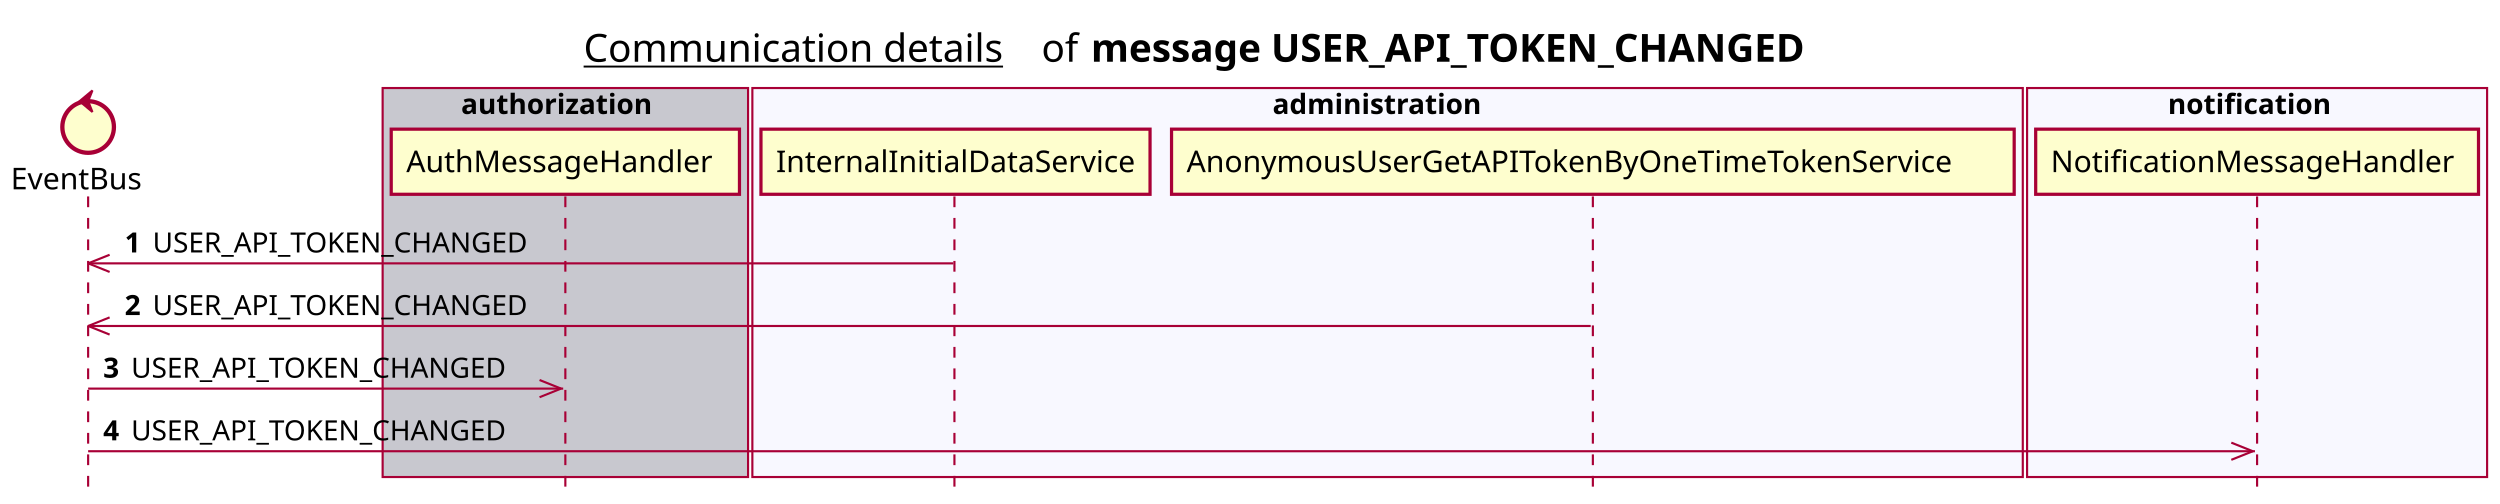
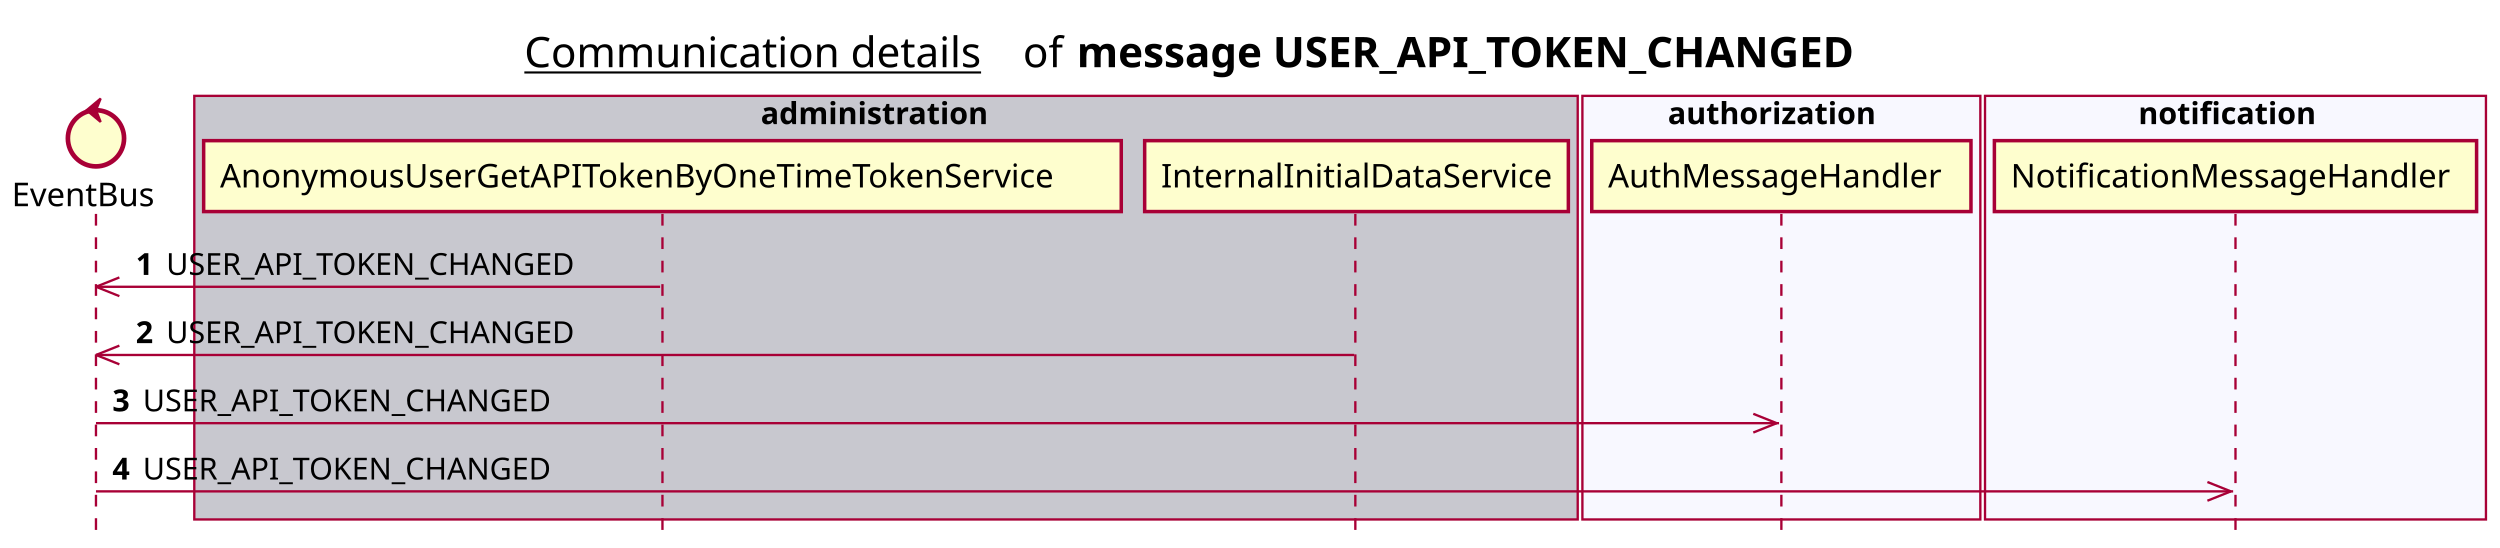
- <svg xmlns="http://www.w3.org/2000/svg" contentScriptType="application/ecmascript" contentStyleType="text/css" height="234px" preserveAspectRatio="none" style="width:1163px;height:234px;background:#FFFFFF;" version="1.1" viewBox="0 0 1163 234" width="1163px" zoomAndPan="magnify">
+ <svg xmlns="http://www.w3.org/2000/svg" contentScriptType="application/ecmascript" contentStyleType="text/css" height="234px" preserveAspectRatio="none" style="width:1068px;height:234px;background:#FFFFFF;" version="1.1" viewBox="0 0 1068 234" width="1068px" zoomAndPan="magnify">
  <defs />
  <g>
-     <text fill="#000000" font-family="sans-serif" font-size="18" lengthAdjust="spacing" text-decoration="underline" textLength="201" x="271.5" y="28.708">Communication details</text>
-     <text fill="#000000" font-family="sans-serif" font-size="18" lengthAdjust="spacing" textLength="17" x="484.5" y="28.708">of</text>
-     <text fill="#000000" font-family="sans-serif" font-size="18" font-weight="bold" lengthAdjust="spacing" textLength="379" x="507.5" y="28.708">message USER_API_TOKEN_CHANGED</text>
-     <rect fill="#C8C8CF" height="180.961" style="stroke:#A80036;stroke-width:1.0;" width="170" x="178" y="40.953" />
-     <text fill="#000000" font-family="sans-serif" font-size="13" font-weight="bold" lengthAdjust="spacing" textLength="97" x="214.5" y="53.02">authorization</text>
-     <rect fill="#F8F8FF" height="180.961" style="stroke:#A80036;stroke-width:1.0;" width="591" x="350" y="40.953" />
-     <text fill="#000000" font-family="sans-serif" font-size="13" font-weight="bold" lengthAdjust="spacing" textLength="107" x="592" y="53.02">administration</text>
-     <rect fill="#F8F8FF" height="180.961" style="stroke:#A80036;stroke-width:1.0;" width="214" x="943" y="40.953" />
-     <text fill="#000000" font-family="sans-serif" font-size="13" font-weight="bold" lengthAdjust="spacing" textLength="83" x="1008.5" y="53.02">notification</text>
+     <text fill="#000000" font-family="sans-serif" font-size="18" lengthAdjust="spacing" text-decoration="underline" textLength="201" x="224" y="28.708">Communication details</text>
+     <text fill="#000000" font-family="sans-serif" font-size="18" lengthAdjust="spacing" textLength="17" x="437" y="28.708">of</text>
+     <text fill="#000000" font-family="sans-serif" font-size="18" font-weight="bold" lengthAdjust="spacing" textLength="379" x="460" y="28.708">message USER_API_TOKEN_CHANGED</text>
+     <rect fill="#C8C8CF" height="180.961" style="stroke:#A80036;stroke-width:1.0;" width="591" x="83" y="40.953" />
+     <text fill="#000000" font-family="sans-serif" font-size="13" font-weight="bold" lengthAdjust="spacing" textLength="107" x="325" y="53.02">administration</text>
+     <rect fill="#F8F8FF" height="180.961" style="stroke:#A80036;stroke-width:1.0;" width="170" x="676" y="40.953" />
+     <text fill="#000000" font-family="sans-serif" font-size="13" font-weight="bold" lengthAdjust="spacing" textLength="97" x="712.5" y="53.02">authorization</text>
+     <rect fill="#F8F8FF" height="180.961" style="stroke:#A80036;stroke-width:1.0;" width="214" x="848" y="40.953" />
+     <text fill="#000000" font-family="sans-serif" font-size="13" font-weight="bold" lengthAdjust="spacing" textLength="83" x="913.5" y="53.02">notification</text>
    <line style="stroke:#A80036;stroke-width:1.0;stroke-dasharray:5.0,5.0;" x1="41" x2="41" y1="91.383" y2="227.914" />
-     <line style="stroke:#A80036;stroke-width:1.0;stroke-dasharray:5.0,5.0;" x1="263" x2="263" y1="91.383" y2="227.914" />
-     <line style="stroke:#A80036;stroke-width:1.0;stroke-dasharray:5.0,5.0;" x1="444" x2="444" y1="91.383" y2="227.914" />
-     <line style="stroke:#A80036;stroke-width:1.0;stroke-dasharray:5.0,5.0;" x1="741" x2="741" y1="91.383" y2="227.914" />
-     <line style="stroke:#A80036;stroke-width:1.0;stroke-dasharray:5.0,5.0;" x1="1050" x2="1050" y1="91.383" y2="227.914" />
+     <line style="stroke:#A80036;stroke-width:1.0;stroke-dasharray:5.0,5.0;" x1="283" x2="283" y1="91.383" y2="227.914" />
+     <line style="stroke:#A80036;stroke-width:1.0;stroke-dasharray:5.0,5.0;" x1="579" x2="579" y1="91.383" y2="227.914" />
+     <line style="stroke:#A80036;stroke-width:1.0;stroke-dasharray:5.0,5.0;" x1="761" x2="761" y1="91.383" y2="227.914" />
+     <line style="stroke:#A80036;stroke-width:1.0;stroke-dasharray:5.0,5.0;" x1="955" x2="955" y1="91.383" y2="227.914" />
    <text fill="#000000" font-family="sans-serif" font-size="14" lengthAdjust="spacing" textLength="66" x="5" y="88.081">EventBus</text>
    <ellipse cx="41" cy="59.086" fill="#FEFECE" rx="12" ry="12" style="stroke:#A80036;stroke-width:2.0;" />
    <polygon fill="#A80036" points="37,47.086,43,42.086,41,47.086,43,52.086,37,47.086" style="stroke:#A80036;stroke-width:1.0;" />
-     <rect fill="#FEFECE" height="30.297" style="stroke:#A80036;stroke-width:1.5;" width="162" x="182" y="60.086" />
-     <text fill="#000000" font-family="sans-serif" font-size="14" lengthAdjust="spacing" textLength="148" x="189" y="80.081">AuthMessageHandler</text>
-     <rect fill="#FEFECE" height="30.297" style="stroke:#A80036;stroke-width:1.5;" width="181" x="354" y="60.086" />
-     <text fill="#000000" font-family="sans-serif" font-size="14" lengthAdjust="spacing" textLength="167" x="361" y="80.081">InternalInitialDataService</text>
-     <rect fill="#FEFECE" height="30.297" style="stroke:#A80036;stroke-width:1.5;" width="392" x="545" y="60.086" />
-     <text fill="#000000" font-family="sans-serif" font-size="14" lengthAdjust="spacing" textLength="378" x="552" y="80.081">AnonymousUserGetAPITokenByOneTimeTokenService</text>
-     <rect fill="#FEFECE" height="30.297" style="stroke:#A80036;stroke-width:1.5;" width="206" x="947" y="60.086" />
-     <text fill="#000000" font-family="sans-serif" font-size="14" lengthAdjust="spacing" textLength="192" x="954" y="80.081">NotificationMessageHandler</text>
+     <rect fill="#FEFECE" height="30.297" style="stroke:#A80036;stroke-width:1.5;" width="392" x="87" y="60.086" />
+     <text fill="#000000" font-family="sans-serif" font-size="14" lengthAdjust="spacing" textLength="378" x="94" y="80.081">AnonymousUserGetAPITokenByOneTimeTokenService</text>
+     <rect fill="#FEFECE" height="30.297" style="stroke:#A80036;stroke-width:1.5;" width="181" x="489" y="60.086" />
+     <text fill="#000000" font-family="sans-serif" font-size="14" lengthAdjust="spacing" textLength="167" x="496" y="80.081">InternalInitialDataService</text>
+     <rect fill="#FEFECE" height="30.297" style="stroke:#A80036;stroke-width:1.5;" width="162" x="680" y="60.086" />
+     <text fill="#000000" font-family="sans-serif" font-size="14" lengthAdjust="spacing" textLength="148" x="687" y="80.081">AuthMessageHandler</text>
+     <rect fill="#FEFECE" height="30.297" style="stroke:#A80036;stroke-width:1.5;" width="206" x="852" y="60.086" />
+     <text fill="#000000" font-family="sans-serif" font-size="14" lengthAdjust="spacing" textLength="192" x="859" y="80.081">NotificationMessageHandler</text>
    <line style="stroke:#A80036;stroke-width:1.0;" x1="41" x2="51" y1="122.516" y2="118.516" />
    <line style="stroke:#A80036;stroke-width:1.0;" x1="41" x2="51" y1="122.516" y2="126.516" />
-     <line style="stroke:#A80036;stroke-width:1.0;" x1="41" x2="443.5" y1="122.516" y2="122.516" />
+     <line style="stroke:#A80036;stroke-width:1.0;" x1="41" x2="282" y1="122.516" y2="122.516" />
    <text fill="#000000" font-family="sans-serif" font-size="13" font-weight="bold" lengthAdjust="spacing" textLength="9" x="58" y="117.45">1</text>
    <text fill="#000000" font-family="sans-serif" font-size="13" lengthAdjust="spacing" textLength="185" x="71" y="117.45">USER_API_TOKEN_CHANGED</text>
    <line style="stroke:#A80036;stroke-width:1.0;" x1="41" x2="51" y1="151.648" y2="147.648" />
    <line style="stroke:#A80036;stroke-width:1.0;" x1="41" x2="51" y1="151.648" y2="155.648" />
-     <line style="stroke:#A80036;stroke-width:1.0;" x1="41" x2="740" y1="151.648" y2="151.648" />
+     <line style="stroke:#A80036;stroke-width:1.0;" x1="41" x2="578.5" y1="151.648" y2="151.648" />
    <text fill="#000000" font-family="sans-serif" font-size="13" font-weight="bold" lengthAdjust="spacing" textLength="9" x="58" y="146.583">2</text>
    <text fill="#000000" font-family="sans-serif" font-size="13" lengthAdjust="spacing" textLength="185" x="71" y="146.583">USER_API_TOKEN_CHANGED</text>
-     <line style="stroke:#A80036;stroke-width:1.0;" x1="261" x2="251" y1="180.781" y2="176.781" />
-     <line style="stroke:#A80036;stroke-width:1.0;" x1="261" x2="251" y1="180.781" y2="184.781" />
-     <line style="stroke:#A80036;stroke-width:1.0;" x1="41" x2="262" y1="180.781" y2="180.781" />
+     <line style="stroke:#A80036;stroke-width:1.0;" x1="759" x2="749" y1="180.781" y2="176.781" />
+     <line style="stroke:#A80036;stroke-width:1.0;" x1="759" x2="749" y1="180.781" y2="184.781" />
+     <line style="stroke:#A80036;stroke-width:1.0;" x1="41" x2="760" y1="180.781" y2="180.781" />
    <text fill="#000000" font-family="sans-serif" font-size="13" font-weight="bold" lengthAdjust="spacing" textLength="9" x="48" y="175.715">3</text>
    <text fill="#000000" font-family="sans-serif" font-size="13" lengthAdjust="spacing" textLength="185" x="61" y="175.715">USER_API_TOKEN_CHANGED</text>
-     <line style="stroke:#A80036;stroke-width:1.0;" x1="1048" x2="1038" y1="209.914" y2="205.914" />
-     <line style="stroke:#A80036;stroke-width:1.0;" x1="1048" x2="1038" y1="209.914" y2="213.914" />
-     <line style="stroke:#A80036;stroke-width:1.0;" x1="41" x2="1049" y1="209.914" y2="209.914" />
+     <line style="stroke:#A80036;stroke-width:1.0;" x1="953" x2="943" y1="209.914" y2="205.914" />
+     <line style="stroke:#A80036;stroke-width:1.0;" x1="953" x2="943" y1="209.914" y2="213.914" />
+     <line style="stroke:#A80036;stroke-width:1.0;" x1="41" x2="954" y1="209.914" y2="209.914" />
    <text fill="#000000" font-family="sans-serif" font-size="13" font-weight="bold" lengthAdjust="spacing" textLength="9" x="48" y="204.848">4</text>
    <text fill="#000000" font-family="sans-serif" font-size="13" lengthAdjust="spacing" textLength="185" x="61" y="204.848">USER_API_TOKEN_CHANGED</text>
  </g>
</svg>
